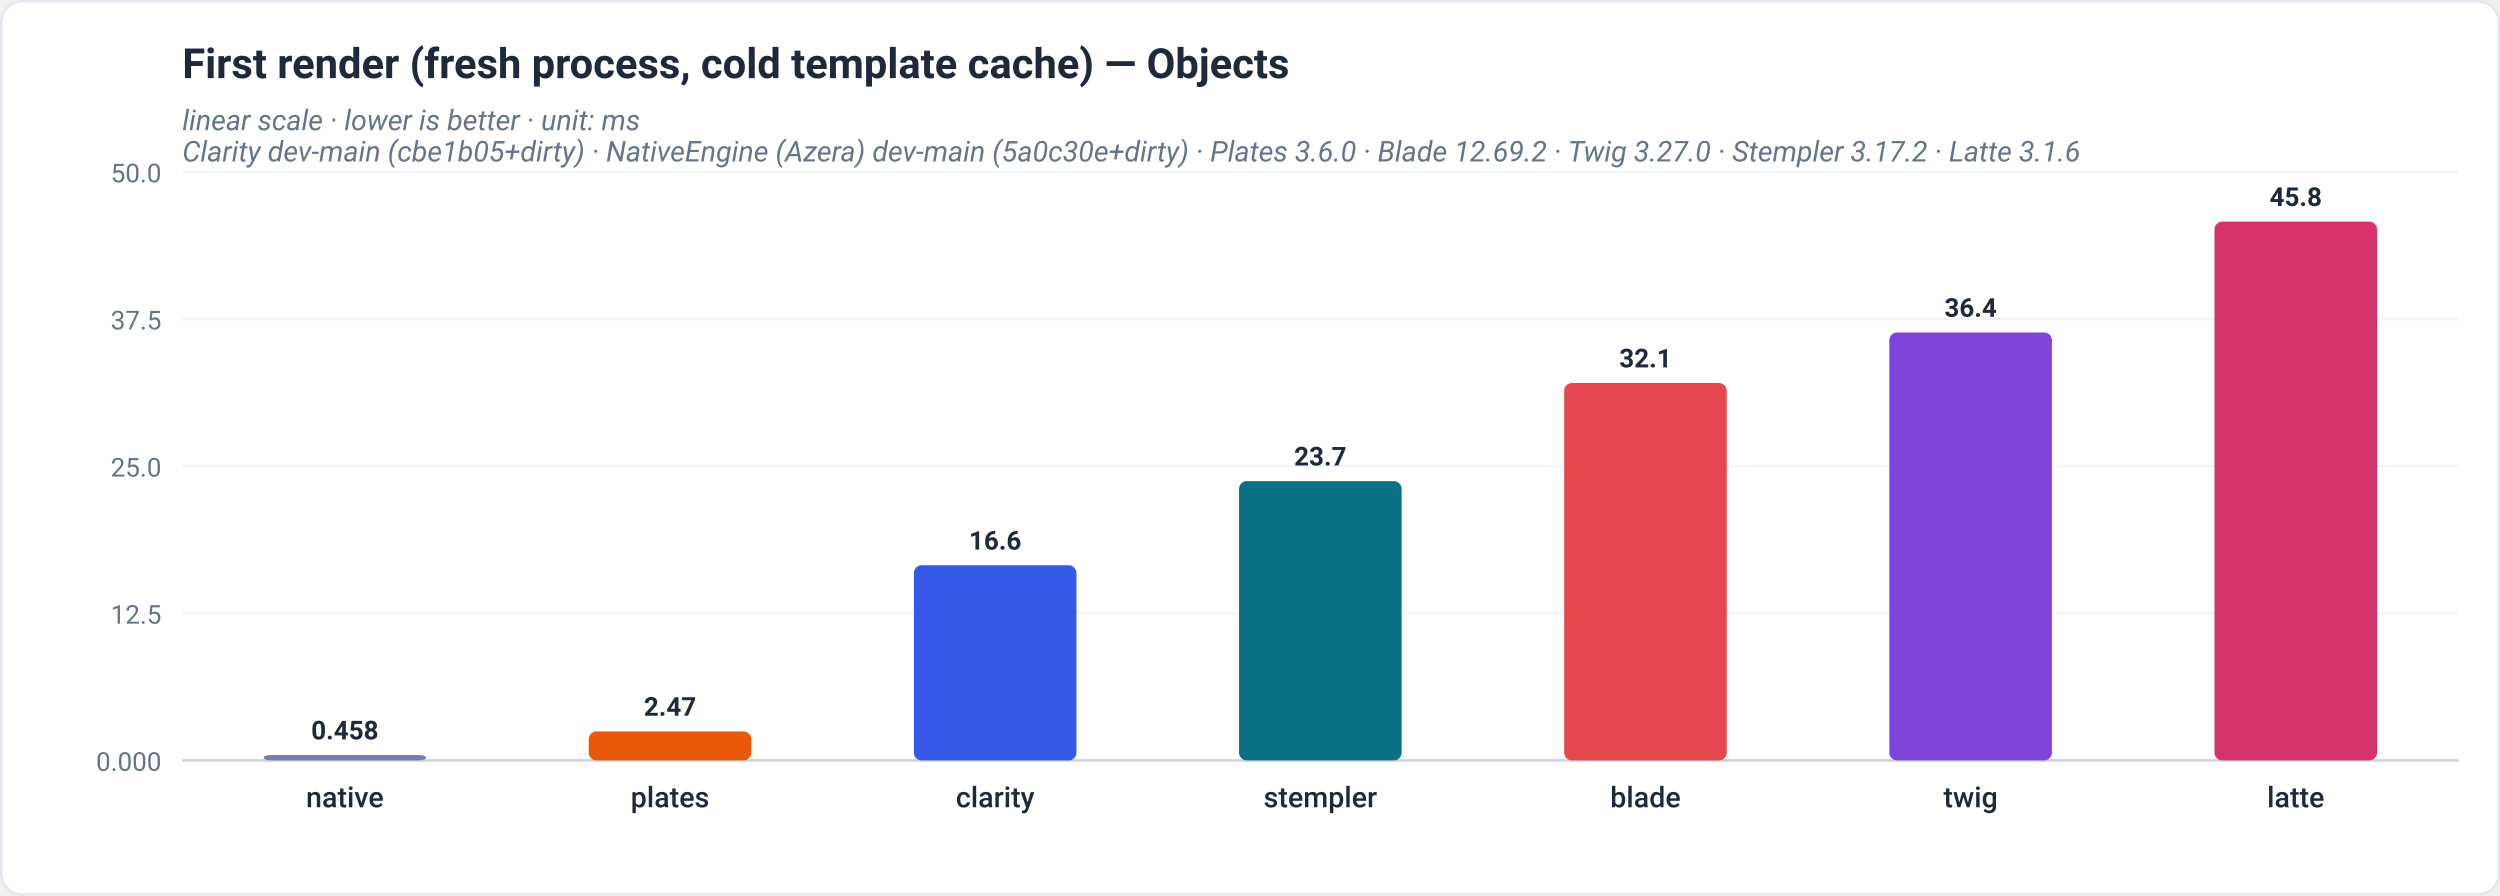
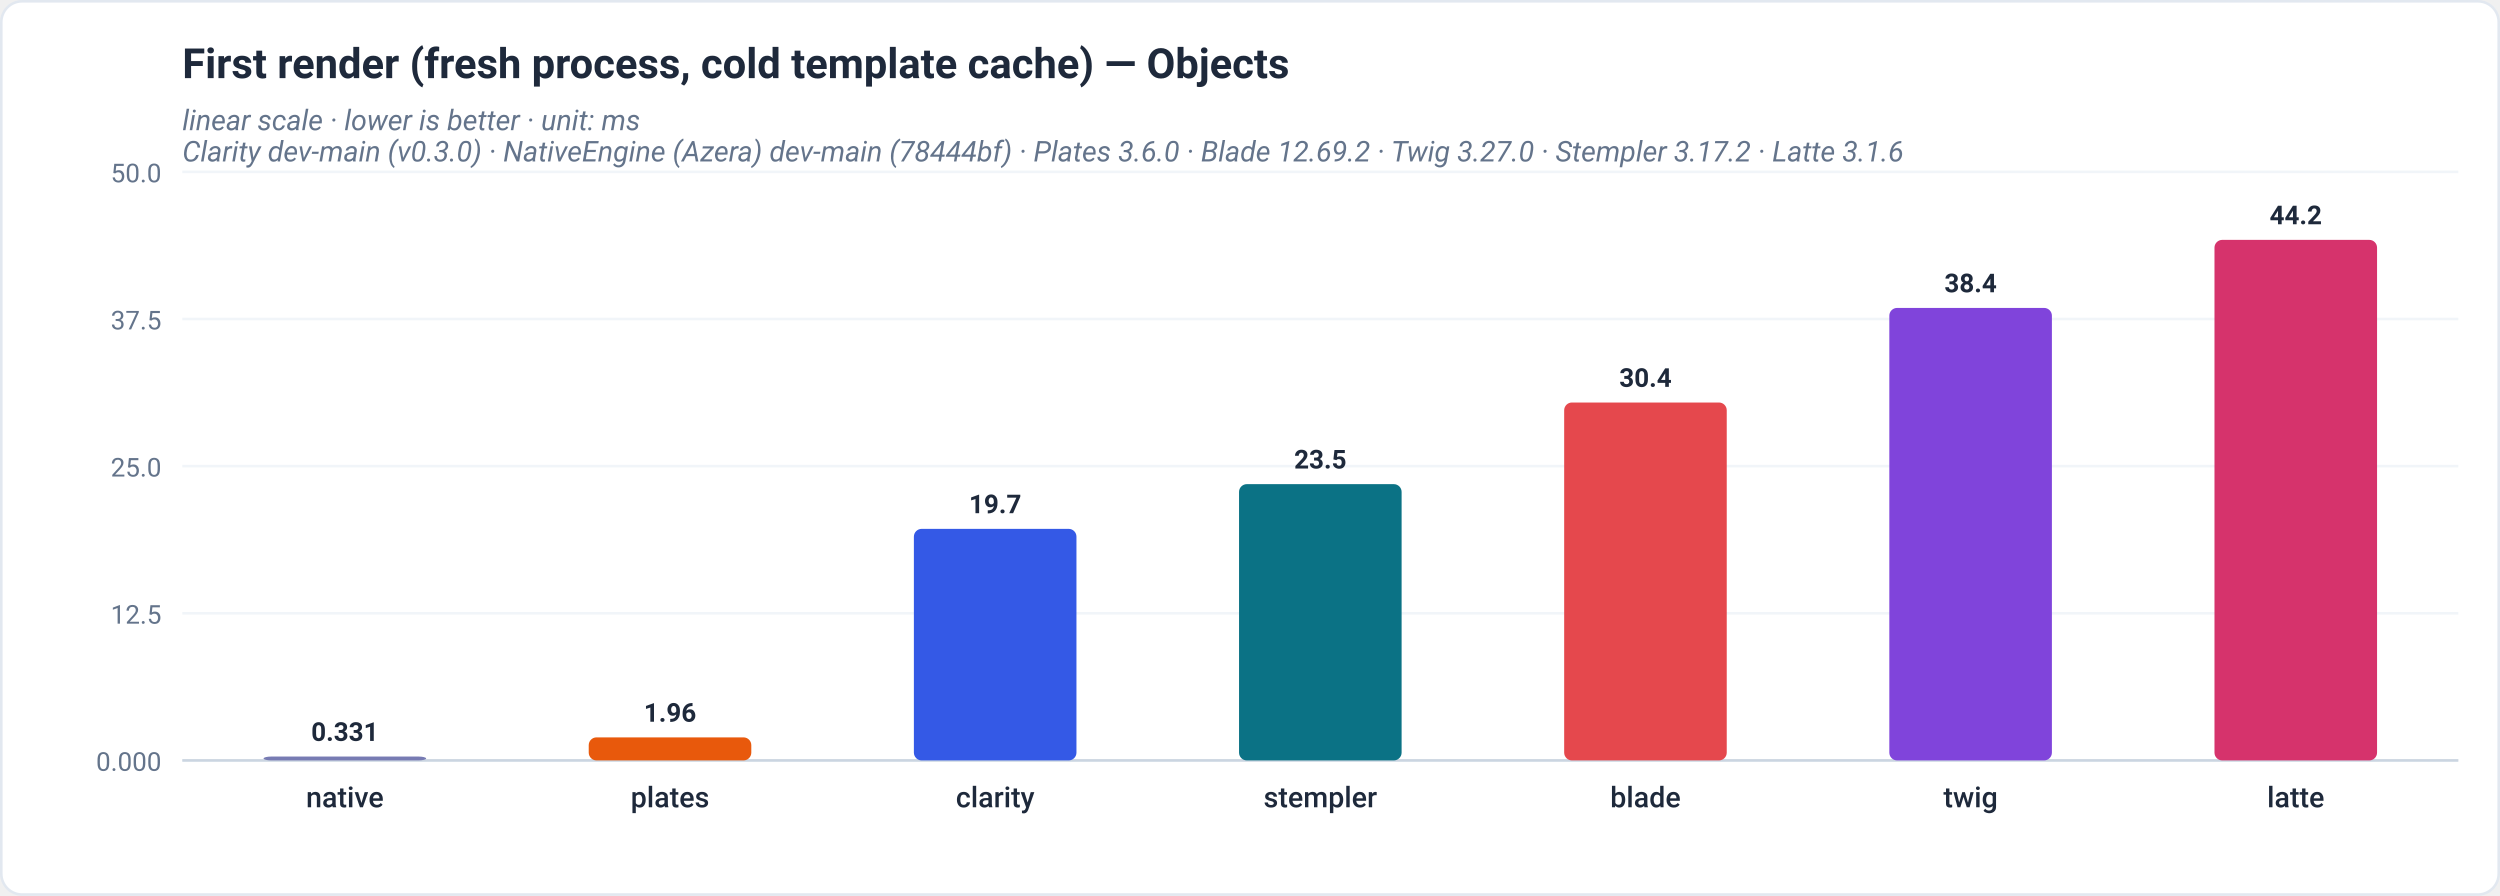
<svg xmlns="http://www.w3.org/2000/svg" viewBox="0 0 960 344" width="960" height="344" role="img" font-family="-apple-system,BlinkMacSystemFont,'Segoe UI',Roboto,Helvetica,Arial,sans-serif">
  <rect x="0.5" y="0.5" width="959" height="343" rx="8" fill="#ffffff" stroke="#e2e8f0" />
  <text x="70" y="30" font-family="-apple-system,BlinkMacSystemFont,'Segoe UI',Roboto,Helvetica,Arial,sans-serif" font-size="16" font-weight="700" fill="#1e293b" text-anchor="start">First render (fresh process, cold template cache) — Objects</text>
  <text x="70" y="50" font-family="-apple-system,BlinkMacSystemFont,'Segoe UI',Roboto,Helvetica,Arial,sans-serif" font-size="11" font-weight="400" fill="#64748b" text-anchor="start" font-style="italic">linear scale · lower is better · unit: ms</text>
-   <text x="70" y="62" font-family="-apple-system,BlinkMacSystemFont,'Segoe UI',Roboto,Helvetica,Arial,sans-serif" font-size="11" font-weight="400" fill="#64748b" text-anchor="start" font-style="italic">Clarity dev-main (cbe1b05+dirty) · NativeEngine (Azera) dev-main (5a0c30e+dirty) · Plates 3.6.0 · Blade 12.69.2 · Twig 3.27.0 · Stempler 3.17.2 · Latte 3.1.6</text>
+   <text x="70" y="62" font-family="-apple-system,BlinkMacSystemFont,'Segoe UI',Roboto,Helvetica,Arial,sans-serif" font-size="11" font-weight="400" fill="#64748b" text-anchor="start" font-style="italic">Clarity dev-main (v0.3.0) · NativeEngine (Azera) dev-main (78444bf) · Plates 3.6.0 · Blade 12.69.2 · Twig 3.27.0 · Stempler 3.17.2 · Latte 3.1.6</text>
  <line x1="70" y1="292" x2="944" y2="292" stroke="#f1f5f9" stroke-width="1" />
  <text x="62" y="296" font-family="-apple-system,BlinkMacSystemFont,'Segoe UI',Roboto,Helvetica,Arial,sans-serif" font-size="10" font-weight="400" fill="#64748b" text-anchor="end">0.000</text>
  <line x1="70" y1="235.5" x2="944" y2="235.5" stroke="#f1f5f9" stroke-width="1" />
  <text x="62" y="239.5" font-family="-apple-system,BlinkMacSystemFont,'Segoe UI',Roboto,Helvetica,Arial,sans-serif" font-size="10" font-weight="400" fill="#64748b" text-anchor="end">12.5</text>
  <line x1="70" y1="179" x2="944" y2="179" stroke="#f1f5f9" stroke-width="1" />
  <text x="62" y="183" font-family="-apple-system,BlinkMacSystemFont,'Segoe UI',Roboto,Helvetica,Arial,sans-serif" font-size="10" font-weight="400" fill="#64748b" text-anchor="end">25.0</text>
  <line x1="70" y1="122.5" x2="944" y2="122.5" stroke="#f1f5f9" stroke-width="1" />
  <text x="62" y="126.5" font-family="-apple-system,BlinkMacSystemFont,'Segoe UI',Roboto,Helvetica,Arial,sans-serif" font-size="10" font-weight="400" fill="#64748b" text-anchor="end">37.5</text>
  <line x1="70" y1="66" x2="944" y2="66" stroke="#f1f5f9" stroke-width="1" />
  <text x="62" y="70" font-family="-apple-system,BlinkMacSystemFont,'Segoe UI',Roboto,Helvetica,Arial,sans-serif" font-size="10" font-weight="400" fill="#64748b" text-anchor="end">50.0</text>
  <line x1="70" y1="292" x2="944" y2="292" stroke="#cbd5e1" stroke-width="1" />
-   <rect x="101.21" y="289.93" width="62.43" height="2.07" rx="3" fill="#777bb3" />
-   <text x="132.43" y="283.93" font-family="-apple-system,BlinkMacSystemFont,'Segoe UI',Roboto,Helvetica,Arial,sans-serif" font-size="10" font-weight="600" fill="#1e293b" text-anchor="middle">0.458</text>
+   <rect x="101.21" y="290.51" width="62.43" height="1.49" rx="3" fill="#777bb3" />
+   <text x="132.43" y="284.51" font-family="-apple-system,BlinkMacSystemFont,'Segoe UI',Roboto,Helvetica,Arial,sans-serif" font-size="10" font-weight="600" fill="#1e293b" text-anchor="middle">0.331</text>
  <text x="132.43" y="310" font-family="-apple-system,BlinkMacSystemFont,'Segoe UI',Roboto,Helvetica,Arial,sans-serif" font-size="11" font-weight="500" fill="#1e293b" text-anchor="middle">native</text>
-   <rect x="226.07" y="280.85" width="62.43" height="11.15" rx="3" fill="#e8590c" />
-   <text x="257.29" y="274.85" font-family="-apple-system,BlinkMacSystemFont,'Segoe UI',Roboto,Helvetica,Arial,sans-serif" font-size="10" font-weight="600" fill="#1e293b" text-anchor="middle">2.47</text>
+   <rect x="226.07" y="283.15" width="62.43" height="8.85" rx="3" fill="#e8590c" />
+   <text x="257.29" y="277.15" font-family="-apple-system,BlinkMacSystemFont,'Segoe UI',Roboto,Helvetica,Arial,sans-serif" font-size="10" font-weight="600" fill="#1e293b" text-anchor="middle">1.96</text>
  <text x="257.29" y="310" font-family="-apple-system,BlinkMacSystemFont,'Segoe UI',Roboto,Helvetica,Arial,sans-serif" font-size="11" font-weight="500" fill="#1e293b" text-anchor="middle">plates</text>
-   <rect x="350.93" y="217.06" width="62.43" height="74.94" rx="3" fill="#3459e6" />
-   <text x="382.14" y="211.06" font-family="-apple-system,BlinkMacSystemFont,'Segoe UI',Roboto,Helvetica,Arial,sans-serif" font-size="10" font-weight="600" fill="#1e293b" text-anchor="middle">16.6</text>
+   <rect x="350.93" y="203.08" width="62.43" height="88.92" rx="3" fill="#3459e6" />
+   <text x="382.14" y="197.08" font-family="-apple-system,BlinkMacSystemFont,'Segoe UI',Roboto,Helvetica,Arial,sans-serif" font-size="10" font-weight="600" fill="#1e293b" text-anchor="middle">19.7</text>
  <text x="382.14" y="310" font-family="-apple-system,BlinkMacSystemFont,'Segoe UI',Roboto,Helvetica,Arial,sans-serif" font-size="11" font-weight="500" fill="#1e293b" text-anchor="middle">clarity</text>
-   <rect x="475.79" y="184.75" width="62.43" height="107.25" rx="3" fill="#0b7285" />
-   <text x="507" y="178.75" font-family="-apple-system,BlinkMacSystemFont,'Segoe UI',Roboto,Helvetica,Arial,sans-serif" font-size="10" font-weight="600" fill="#1e293b" text-anchor="middle">23.7</text>
+   <rect x="475.79" y="185.91" width="62.43" height="106.09" rx="3" fill="#0b7285" />
+   <text x="507" y="179.91" font-family="-apple-system,BlinkMacSystemFont,'Segoe UI',Roboto,Helvetica,Arial,sans-serif" font-size="10" font-weight="600" fill="#1e293b" text-anchor="middle">23.5</text>
  <text x="507" y="310" font-family="-apple-system,BlinkMacSystemFont,'Segoe UI',Roboto,Helvetica,Arial,sans-serif" font-size="11" font-weight="500" fill="#1e293b" text-anchor="middle">stempler</text>
-   <rect x="600.64" y="147.08" width="62.43" height="144.92" rx="3" fill="#e5484d" />
-   <text x="631.86" y="141.08" font-family="-apple-system,BlinkMacSystemFont,'Segoe UI',Roboto,Helvetica,Arial,sans-serif" font-size="10" font-weight="600" fill="#1e293b" text-anchor="middle">32.1</text>
+   <rect x="600.64" y="154.56" width="62.43" height="137.44" rx="3" fill="#e5484d" />
+   <text x="631.86" y="148.56" font-family="-apple-system,BlinkMacSystemFont,'Segoe UI',Roboto,Helvetica,Arial,sans-serif" font-size="10" font-weight="600" fill="#1e293b" text-anchor="middle">30.4</text>
  <text x="631.86" y="310" font-family="-apple-system,BlinkMacSystemFont,'Segoe UI',Roboto,Helvetica,Arial,sans-serif" font-size="11" font-weight="500" fill="#1e293b" text-anchor="middle">blade</text>
-   <rect x="725.5" y="127.66" width="62.43" height="164.34" rx="3" fill="#8044db" />
-   <text x="756.71" y="121.66" font-family="-apple-system,BlinkMacSystemFont,'Segoe UI',Roboto,Helvetica,Arial,sans-serif" font-size="10" font-weight="600" fill="#1e293b" text-anchor="middle">36.4</text>
+   <rect x="725.5" y="118.24" width="62.43" height="173.76" rx="3" fill="#8044db" />
+   <text x="756.71" y="112.24" font-family="-apple-system,BlinkMacSystemFont,'Segoe UI',Roboto,Helvetica,Arial,sans-serif" font-size="10" font-weight="600" fill="#1e293b" text-anchor="middle">38.4</text>
  <text x="756.71" y="310" font-family="-apple-system,BlinkMacSystemFont,'Segoe UI',Roboto,Helvetica,Arial,sans-serif" font-size="11" font-weight="500" fill="#1e293b" text-anchor="middle">twig</text>
-   <rect x="850.36" y="85.1" width="62.43" height="206.9" rx="3" fill="#d6336c" />
-   <text x="881.57" y="79.1" font-family="-apple-system,BlinkMacSystemFont,'Segoe UI',Roboto,Helvetica,Arial,sans-serif" font-size="10" font-weight="600" fill="#1e293b" text-anchor="middle">45.8</text>
+   <rect x="850.36" y="92.11" width="62.43" height="199.89" rx="3" fill="#d6336c" />
+   <text x="881.57" y="86.11" font-family="-apple-system,BlinkMacSystemFont,'Segoe UI',Roboto,Helvetica,Arial,sans-serif" font-size="10" font-weight="600" fill="#1e293b" text-anchor="middle">44.2</text>
  <text x="881.57" y="310" font-family="-apple-system,BlinkMacSystemFont,'Segoe UI',Roboto,Helvetica,Arial,sans-serif" font-size="11" font-weight="500" fill="#1e293b" text-anchor="middle">latte</text>
</svg>
